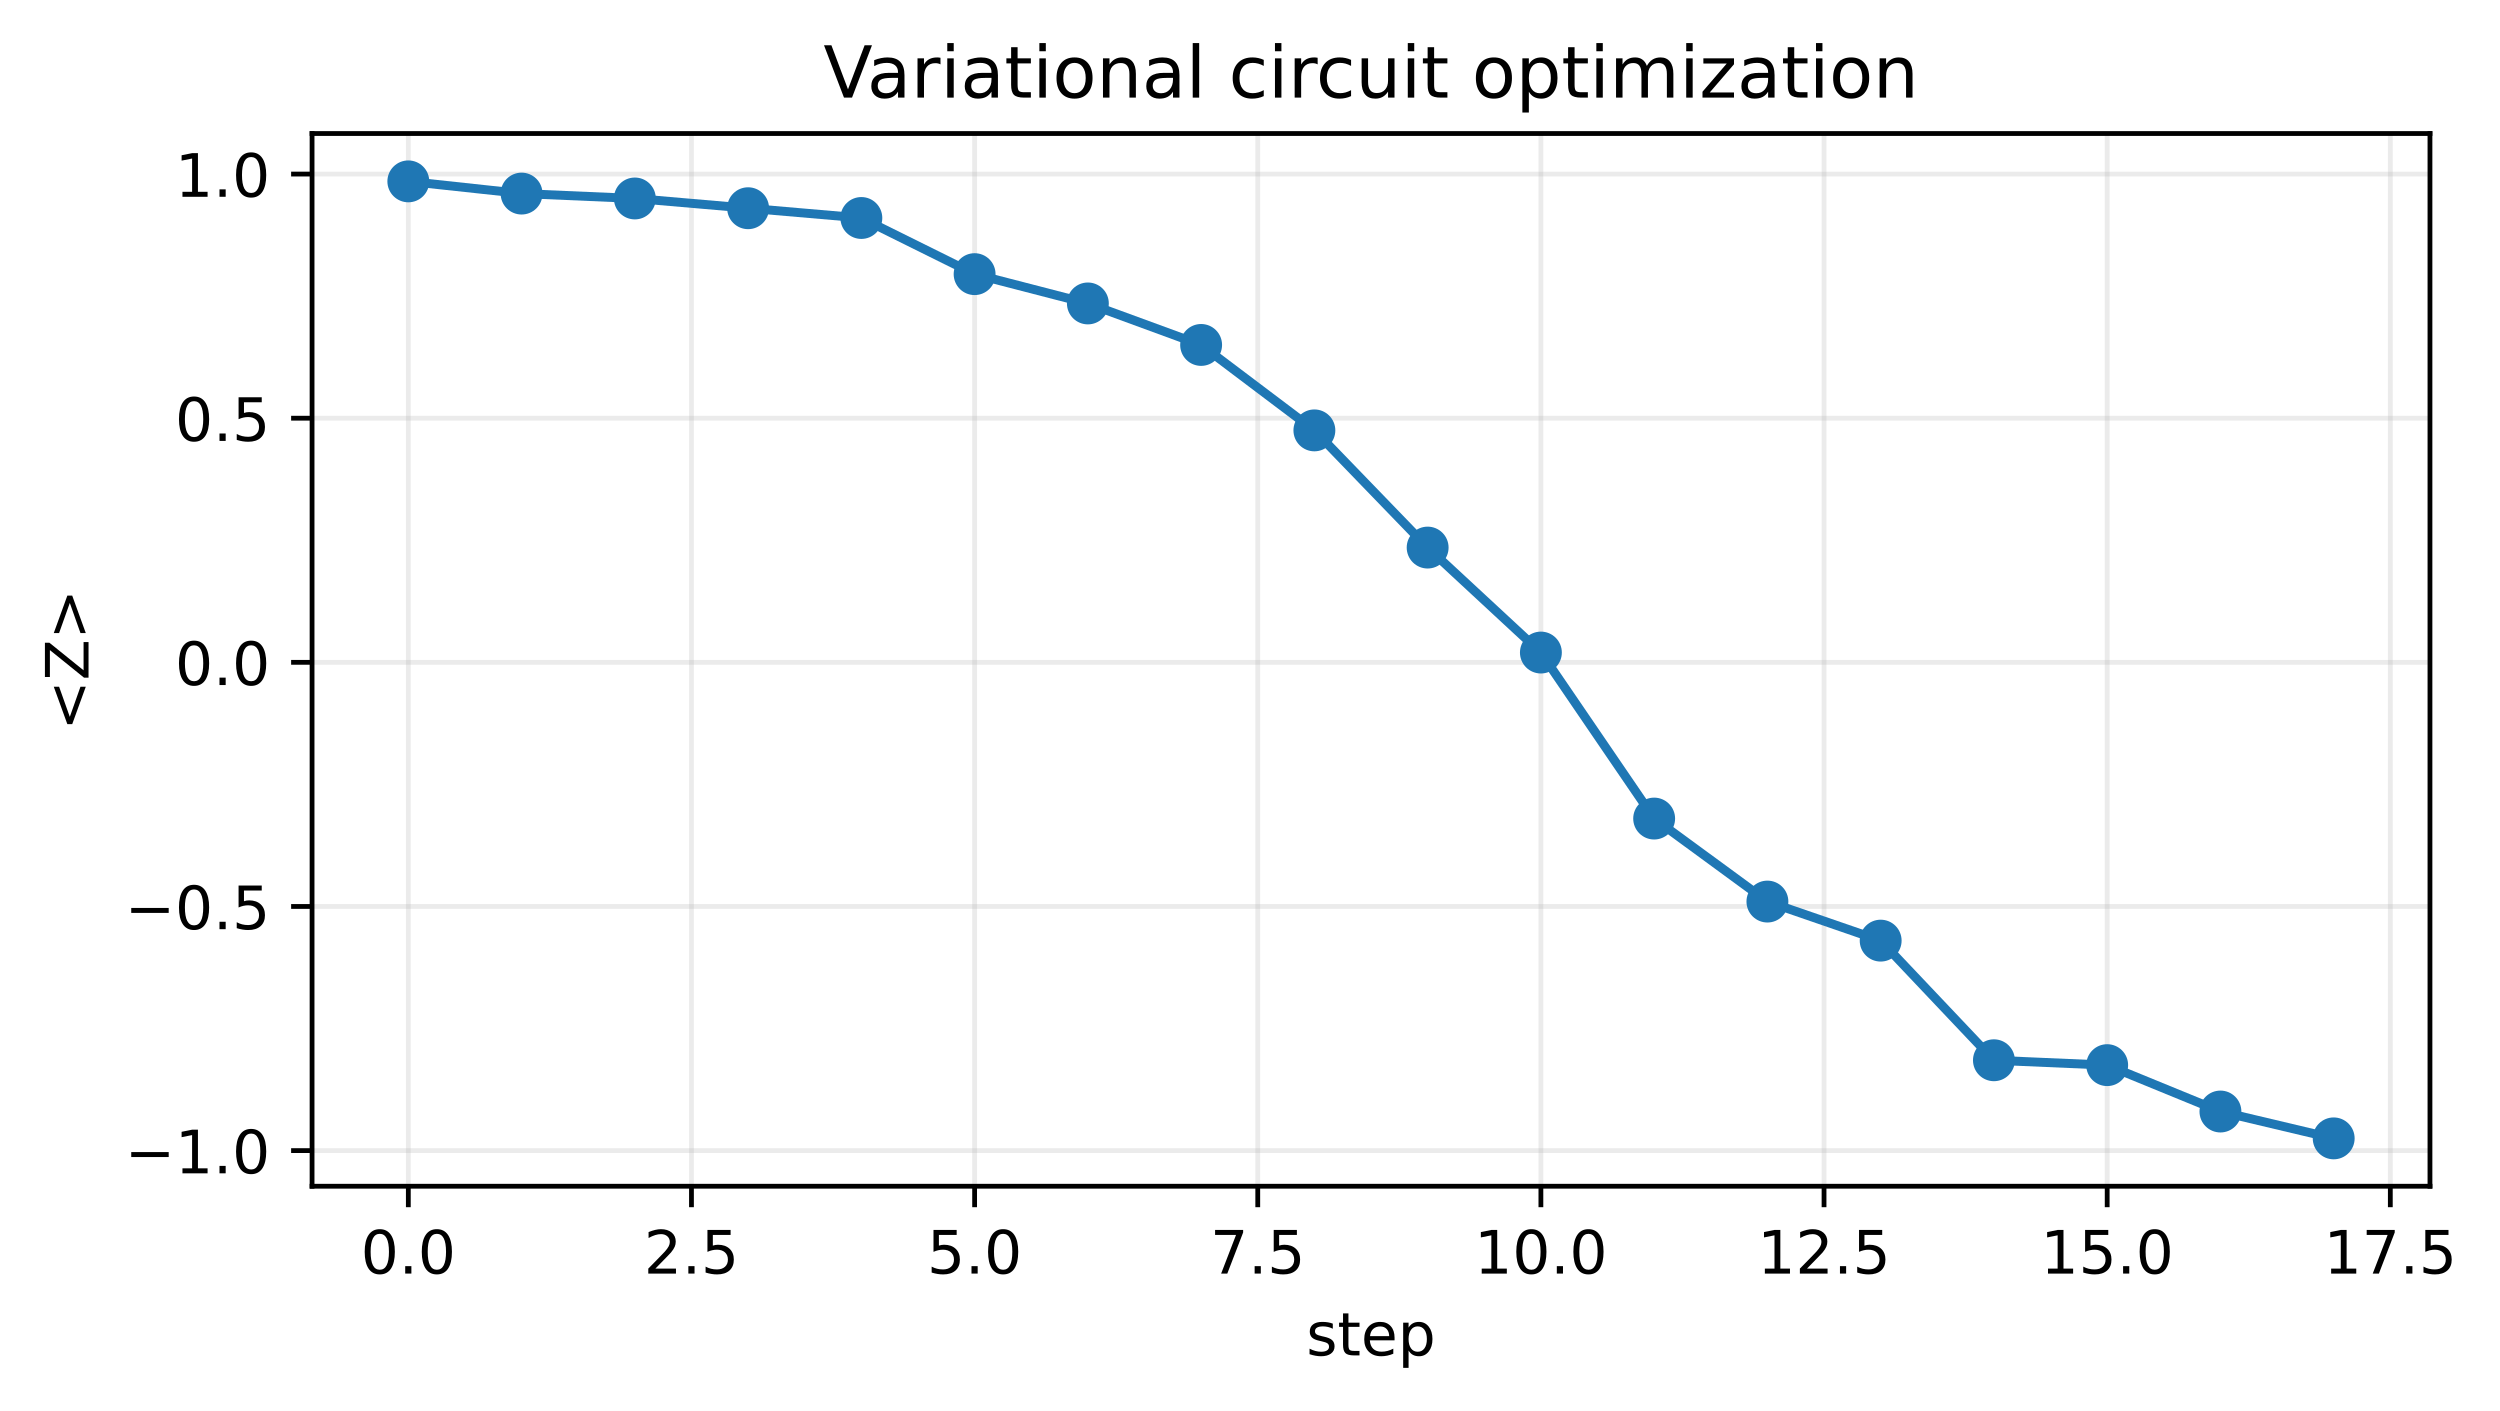
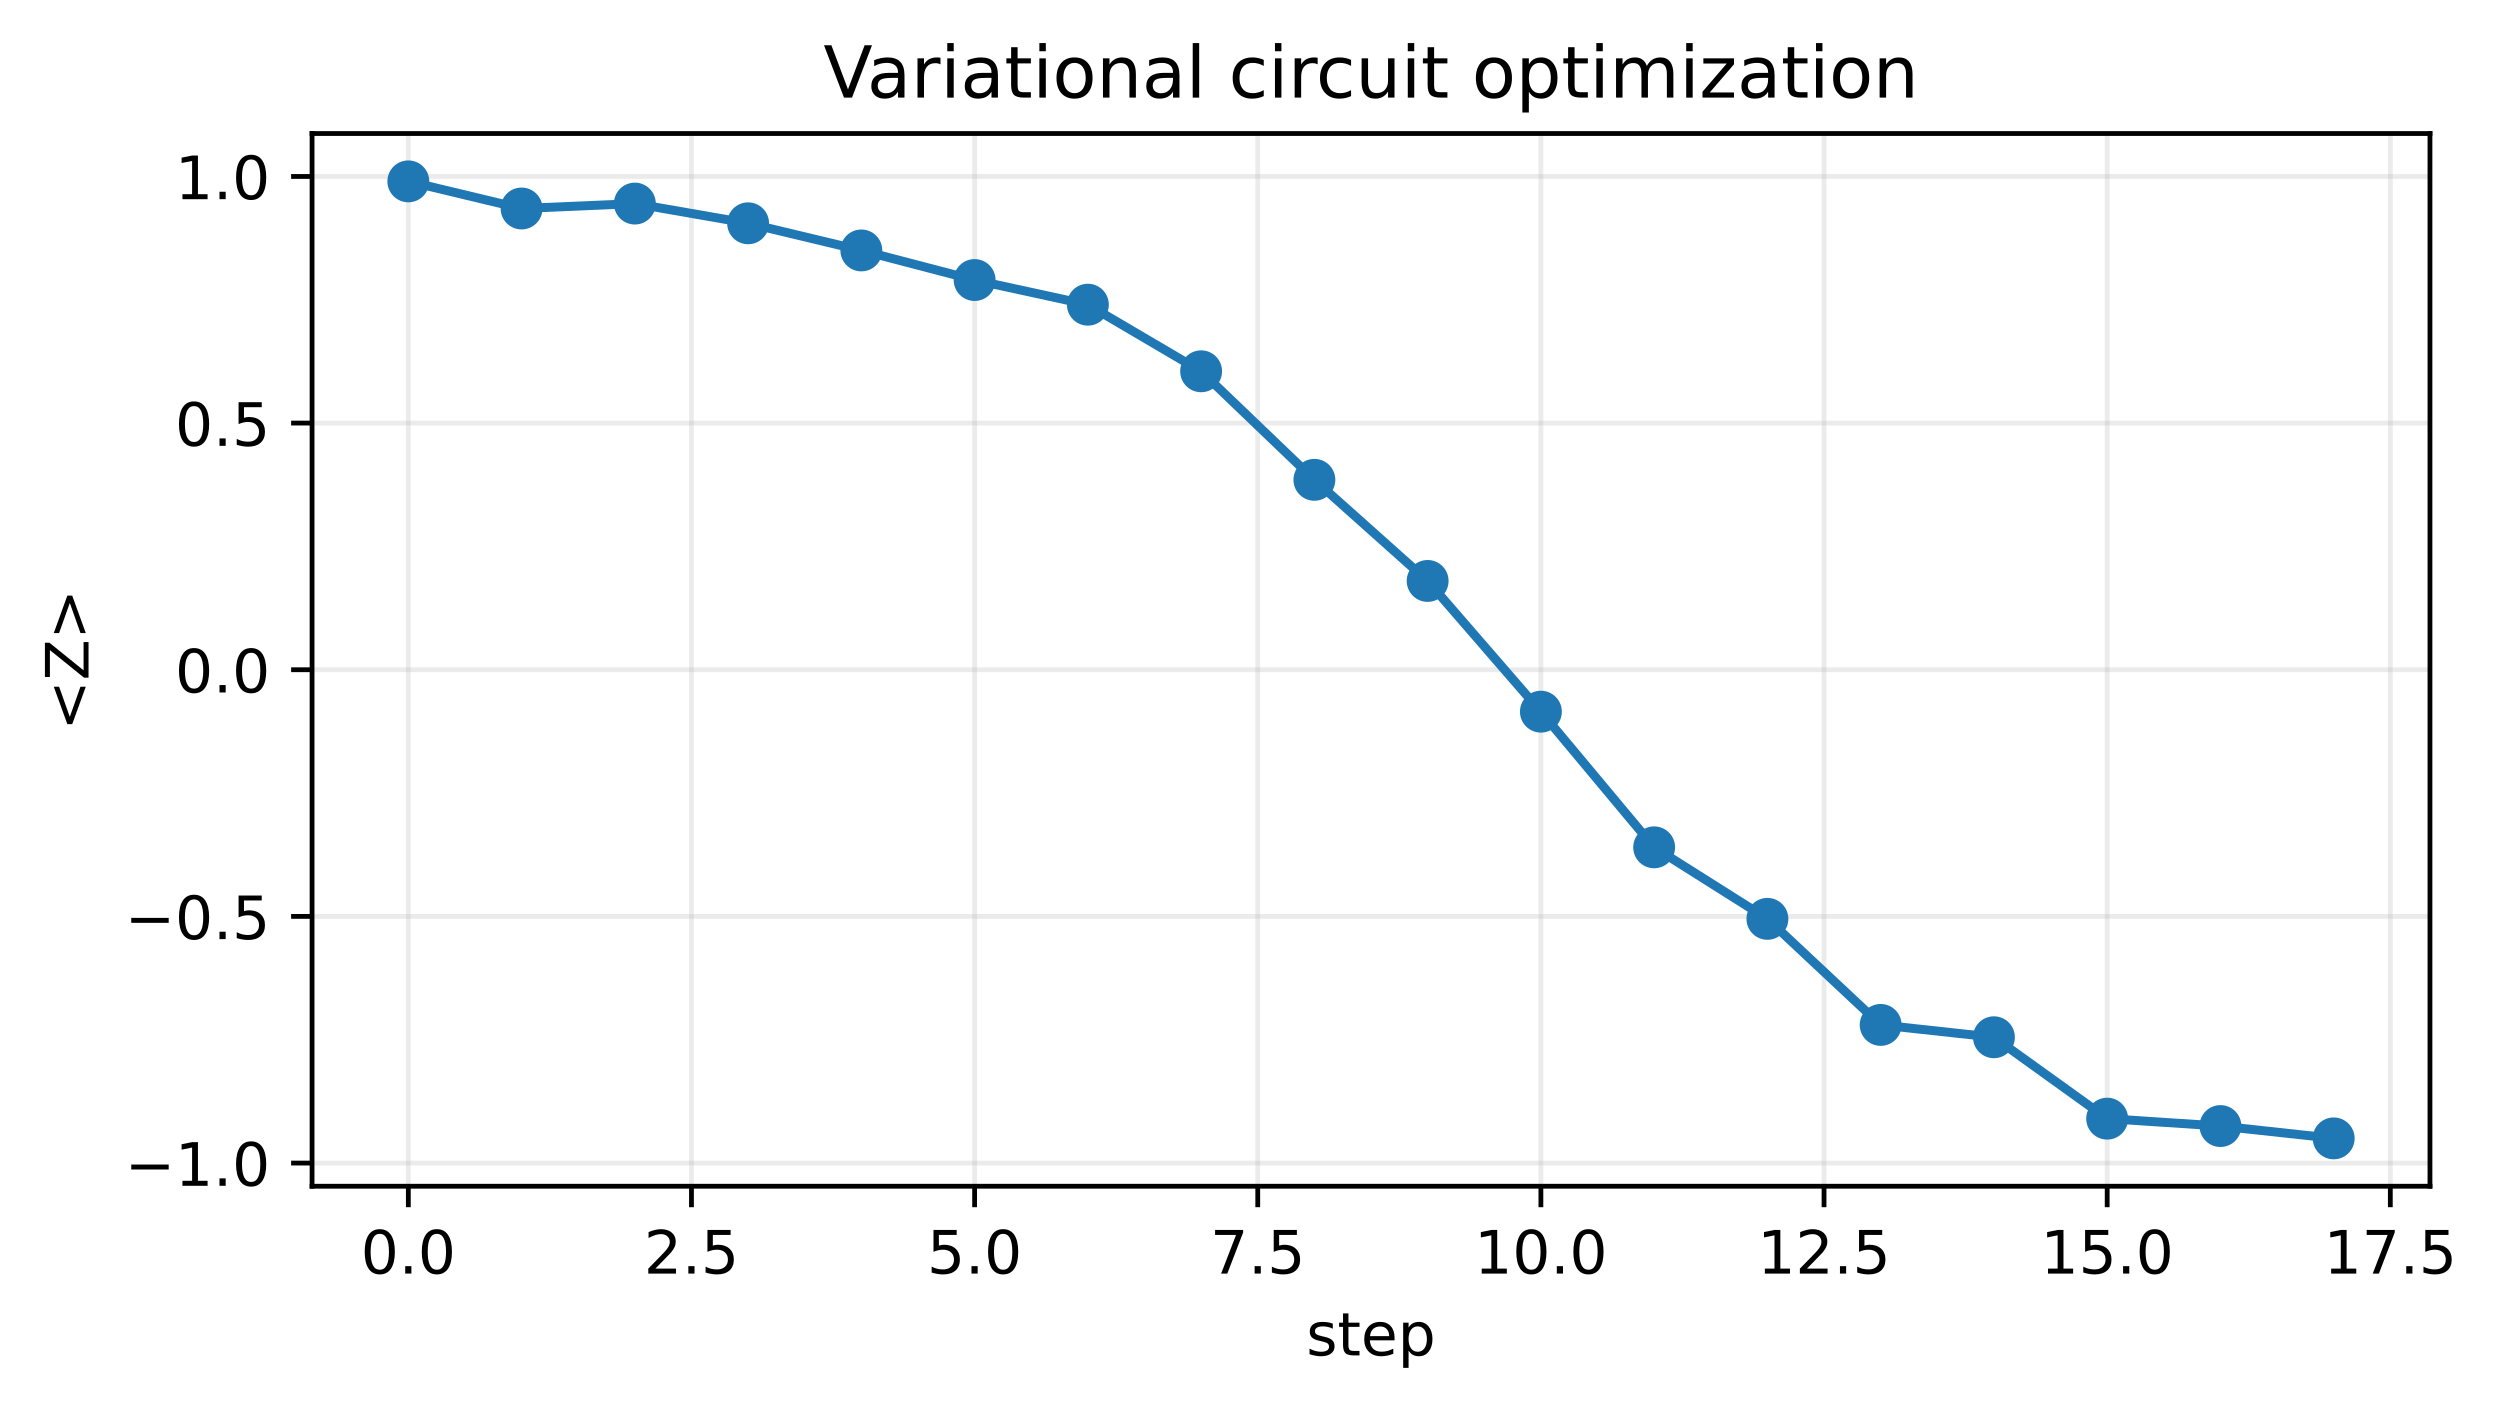
<svg xmlns="http://www.w3.org/2000/svg" xmlns:xlink="http://www.w3.org/1999/xlink" width="417.874pt" height="235.834pt" viewBox="0 0 417.874 235.834" version="1.1">
  <defs>
    <style type="text/css">*{stroke-linejoin: round; stroke-linecap: butt}</style>
  </defs>
  <g id="figure_1">
    <g id="patch_1">
      <path d="M 0 235.834  L 417.874 235.834  L 417.874 0  L 0 0  z " style="fill: #ffffff" />
    </g>
    <g id="axes_1">
      <g id="patch_2">
        <path d="M 52.161 198.278  L 406.167 198.278  L 406.167 22.318  L 52.161 22.318  z " style="fill: #ffffff" />
      </g>
      <g id="matplotlib.axis_1">
        <g id="xtick_1">
          <g id="line2d_1">
-             <path d="M 68.252 198.278  L 68.252 22.318  " clip-path="url(#pb74c970f3f)" style="fill: none; stroke: #b0b0b0; stroke-opacity: 0.25; stroke-width: 0.8; stroke-linecap: square" />
+             <path d="M 68.252 198.278  L 68.252 22.318  " clip-path="url(#pfa2abd42d2)" style="fill: none; stroke: #b0b0b0; stroke-opacity: 0.25; stroke-width: 0.8; stroke-linecap: square" />
          </g>
          <g id="line2d_2">
            <defs>
-               <path id="m44916a474c" d="M 0 0  L 0 3.5  " style="stroke: #000000; stroke-width: 0.8" />
+               <path id="m0a16dc0c19" d="M 0 0  L 0 3.5  " style="stroke: #000000; stroke-width: 0.8" />
            </defs>
            <g>
-               <use xlink:href="#m44916a474c" x="68.252" y="198.278" style="stroke: #000000; stroke-width: 0.8" />
+               <use xlink:href="#m0a16dc0c19" x="68.252" y="198.278" style="stroke: #000000; stroke-width: 0.8" />
            </g>
          </g>
          <g id="text_1">
            <g transform="translate(60.30057 212.8766) scale(0.1 -0.1)">
              <defs>
                <path id="DejaVuSans-30" d="M 2034 4250  Q 1547 4250 1301 3770  Q 1056 3291 1056 2328  Q 1056 1369 1301 889  Q 1547 409 2034 409  Q 2525 409 2770 889  Q 3016 1369 3016 2328  Q 3016 3291 2770 3770  Q 2525 4250 2034 4250  z M 2034 4750  Q 2819 4750 3233 4129  Q 3647 3509 3647 2328  Q 3647 1150 3233 529  Q 2819 -91 2034 -91  Q 1250 -91 836 529  Q 422 1150 422 2328  Q 422 3509 836 4129  Q 1250 4750 2034 4750  z " transform="scale(0.015625)" />
                <path id="DejaVuSans-2e" d="M 684 794  L 1344 794  L 1344 0  L 684 0  L 684 794  z " transform="scale(0.015625)" />
              </defs>
              <use xlink:href="#DejaVuSans-30" />
              <use xlink:href="#DejaVuSans-2e" transform="translate(63.62305 0)" />
              <use xlink:href="#DejaVuSans-30" transform="translate(95.41016 0)" />
            </g>
          </g>
        </g>
        <g id="xtick_2">
          <g id="line2d_3">
-             <path d="M 115.579 198.278  L 115.579 22.318  " clip-path="url(#pb74c970f3f)" style="fill: none; stroke: #b0b0b0; stroke-opacity: 0.25; stroke-width: 0.8; stroke-linecap: square" />
+             <path d="M 115.579 198.278  L 115.579 22.318  " clip-path="url(#pfa2abd42d2)" style="fill: none; stroke: #b0b0b0; stroke-opacity: 0.25; stroke-width: 0.8; stroke-linecap: square" />
          </g>
          <g id="line2d_4">
            <g>
-               <use xlink:href="#m44916a474c" x="115.579" y="198.278" style="stroke: #000000; stroke-width: 0.8" />
+               <use xlink:href="#m0a16dc0c19" x="115.579" y="198.278" style="stroke: #000000; stroke-width: 0.8" />
            </g>
          </g>
          <g id="text_2">
            <g transform="translate(107.6276 212.8766) scale(0.1 -0.1)">
              <defs>
                <path id="DejaVuSans-32" d="M 1228 531  L 3431 531  L 3431 0  L 469 0  L 469 531  Q 828 903 1448 1529  Q 2069 2156 2228 2338  Q 2531 2678 2651 2914  Q 2772 3150 2772 3378  Q 2772 3750 2511 3984  Q 2250 4219 1831 4219  Q 1534 4219 1204 4116  Q 875 4013 500 3803  L 500 4441  Q 881 4594 1212 4672  Q 1544 4750 1819 4750  Q 2544 4750 2975 4387  Q 3406 4025 3406 3419  Q 3406 3131 3298 2873  Q 3191 2616 2906 2266  Q 2828 2175 2409 1742  Q 1991 1309 1228 531  z " transform="scale(0.015625)" />
                <path id="DejaVuSans-35" d="M 691 4666  L 3169 4666  L 3169 4134  L 1269 4134  L 1269 2991  Q 1406 3038 1543 3061  Q 1681 3084 1819 3084  Q 2600 3084 3056 2656  Q 3513 2228 3513 1497  Q 3513 744 3044 326  Q 2575 -91 1722 -91  Q 1428 -91 1123 -41  Q 819 9 494 109  L 494 744  Q 775 591 1075 516  Q 1375 441 1709 441  Q 2250 441 2565 725  Q 2881 1009 2881 1497  Q 2881 1984 2565 2268  Q 2250 2553 1709 2553  Q 1456 2553 1204 2497  Q 953 2441 691 2322  L 691 4666  z " transform="scale(0.015625)" />
              </defs>
              <use xlink:href="#DejaVuSans-32" />
              <use xlink:href="#DejaVuSans-2e" transform="translate(63.62305 0)" />
              <use xlink:href="#DejaVuSans-35" transform="translate(95.41016 0)" />
            </g>
          </g>
        </g>
        <g id="xtick_3">
          <g id="line2d_5">
-             <path d="M 162.906 198.278  L 162.906 22.318  " clip-path="url(#pb74c970f3f)" style="fill: none; stroke: #b0b0b0; stroke-opacity: 0.25; stroke-width: 0.8; stroke-linecap: square" />
+             <path d="M 162.906 198.278  L 162.906 22.318  " clip-path="url(#pfa2abd42d2)" style="fill: none; stroke: #b0b0b0; stroke-opacity: 0.25; stroke-width: 0.8; stroke-linecap: square" />
          </g>
          <g id="line2d_6">
            <g>
-               <use xlink:href="#m44916a474c" x="162.906" y="198.278" style="stroke: #000000; stroke-width: 0.8" />
+               <use xlink:href="#m0a16dc0c19" x="162.906" y="198.278" style="stroke: #000000; stroke-width: 0.8" />
            </g>
          </g>
          <g id="text_3">
            <g transform="translate(154.9547 212.8766) scale(0.1 -0.1)">
              <use xlink:href="#DejaVuSans-35" />
              <use xlink:href="#DejaVuSans-2e" transform="translate(63.62305 0)" />
              <use xlink:href="#DejaVuSans-30" transform="translate(95.41016 0)" />
            </g>
          </g>
        </g>
        <g id="xtick_4">
          <g id="line2d_7">
-             <path d="M 210.233 198.278  L 210.233 22.318  " clip-path="url(#pb74c970f3f)" style="fill: none; stroke: #b0b0b0; stroke-opacity: 0.25; stroke-width: 0.8; stroke-linecap: square" />
+             <path d="M 210.233 198.278  L 210.233 22.318  " clip-path="url(#pfa2abd42d2)" style="fill: none; stroke: #b0b0b0; stroke-opacity: 0.25; stroke-width: 0.8; stroke-linecap: square" />
          </g>
          <g id="line2d_8">
            <g>
-               <use xlink:href="#m44916a474c" x="210.233" y="198.278" style="stroke: #000000; stroke-width: 0.8" />
+               <use xlink:href="#m0a16dc0c19" x="210.233" y="198.278" style="stroke: #000000; stroke-width: 0.8" />
            </g>
          </g>
          <g id="text_4">
            <g transform="translate(202.2817 212.8766) scale(0.1 -0.1)">
              <defs>
                <path id="DejaVuSans-37" d="M 525 4666  L 3525 4666  L 3525 4397  L 1831 0  L 1172 0  L 2766 4134  L 525 4134  L 525 4666  z " transform="scale(0.015625)" />
              </defs>
              <use xlink:href="#DejaVuSans-37" />
              <use xlink:href="#DejaVuSans-2e" transform="translate(63.62305 0)" />
              <use xlink:href="#DejaVuSans-35" transform="translate(95.41016 0)" />
            </g>
          </g>
        </g>
        <g id="xtick_5">
          <g id="line2d_9">
-             <path d="M 257.56 198.278  L 257.56 22.318  " clip-path="url(#pb74c970f3f)" style="fill: none; stroke: #b0b0b0; stroke-opacity: 0.25; stroke-width: 0.8; stroke-linecap: square" />
+             <path d="M 257.56 198.278  L 257.56 22.318  " clip-path="url(#pfa2abd42d2)" style="fill: none; stroke: #b0b0b0; stroke-opacity: 0.25; stroke-width: 0.8; stroke-linecap: square" />
          </g>
          <g id="line2d_10">
            <g>
-               <use xlink:href="#m44916a474c" x="257.56" y="198.278" style="stroke: #000000; stroke-width: 0.8" />
+               <use xlink:href="#m0a16dc0c19" x="257.56" y="198.278" style="stroke: #000000; stroke-width: 0.8" />
            </g>
          </g>
          <g id="text_5">
            <g transform="translate(246.4275 212.8766) scale(0.1 -0.1)">
              <defs>
                <path id="DejaVuSans-31" d="M 794 531  L 1825 531  L 1825 4091  L 703 3866  L 703 4441  L 1819 4666  L 2450 4666  L 2450 531  L 3481 531  L 3481 0  L 794 0  L 794 531  z " transform="scale(0.015625)" />
              </defs>
              <use xlink:href="#DejaVuSans-31" />
              <use xlink:href="#DejaVuSans-30" transform="translate(63.62305 0)" />
              <use xlink:href="#DejaVuSans-2e" transform="translate(127.2461 0)" />
              <use xlink:href="#DejaVuSans-30" transform="translate(159.0332 0)" />
            </g>
          </g>
        </g>
        <g id="xtick_6">
          <g id="line2d_11">
-             <path d="M 304.887 198.278  L 304.887 22.318  " clip-path="url(#pb74c970f3f)" style="fill: none; stroke: #b0b0b0; stroke-opacity: 0.25; stroke-width: 0.8; stroke-linecap: square" />
+             <path d="M 304.887 198.278  L 304.887 22.318  " clip-path="url(#pfa2abd42d2)" style="fill: none; stroke: #b0b0b0; stroke-opacity: 0.25; stroke-width: 0.8; stroke-linecap: square" />
          </g>
          <g id="line2d_12">
            <g>
-               <use xlink:href="#m44916a474c" x="304.887" y="198.278" style="stroke: #000000; stroke-width: 0.8" />
+               <use xlink:href="#m0a16dc0c19" x="304.887" y="198.278" style="stroke: #000000; stroke-width: 0.8" />
            </g>
          </g>
          <g id="text_6">
            <g transform="translate(293.7546 212.8766) scale(0.1 -0.1)">
              <use xlink:href="#DejaVuSans-31" />
              <use xlink:href="#DejaVuSans-32" transform="translate(63.62305 0)" />
              <use xlink:href="#DejaVuSans-2e" transform="translate(127.2461 0)" />
              <use xlink:href="#DejaVuSans-35" transform="translate(159.0332 0)" />
            </g>
          </g>
        </g>
        <g id="xtick_7">
          <g id="line2d_13">
-             <path d="M 352.214 198.278  L 352.214 22.318  " clip-path="url(#pb74c970f3f)" style="fill: none; stroke: #b0b0b0; stroke-opacity: 0.25; stroke-width: 0.8; stroke-linecap: square" />
+             <path d="M 352.214 198.278  L 352.214 22.318  " clip-path="url(#pfa2abd42d2)" style="fill: none; stroke: #b0b0b0; stroke-opacity: 0.25; stroke-width: 0.8; stroke-linecap: square" />
          </g>
          <g id="line2d_14">
            <g>
-               <use xlink:href="#m44916a474c" x="352.214" y="198.278" style="stroke: #000000; stroke-width: 0.8" />
+               <use xlink:href="#m0a16dc0c19" x="352.214" y="198.278" style="stroke: #000000; stroke-width: 0.8" />
            </g>
          </g>
          <g id="text_7">
            <g transform="translate(341.0816 212.8766) scale(0.1 -0.1)">
              <use xlink:href="#DejaVuSans-31" />
              <use xlink:href="#DejaVuSans-35" transform="translate(63.62305 0)" />
              <use xlink:href="#DejaVuSans-2e" transform="translate(127.2461 0)" />
              <use xlink:href="#DejaVuSans-30" transform="translate(159.0332 0)" />
            </g>
          </g>
        </g>
        <g id="xtick_8">
          <g id="line2d_15">
-             <path d="M 399.541 198.278  L 399.541 22.318  " clip-path="url(#pb74c970f3f)" style="fill: none; stroke: #b0b0b0; stroke-opacity: 0.25; stroke-width: 0.8; stroke-linecap: square" />
+             <path d="M 399.541 198.278  L 399.541 22.318  " clip-path="url(#pfa2abd42d2)" style="fill: none; stroke: #b0b0b0; stroke-opacity: 0.25; stroke-width: 0.8; stroke-linecap: square" />
          </g>
          <g id="line2d_16">
            <g>
-               <use xlink:href="#m44916a474c" x="399.541" y="198.278" style="stroke: #000000; stroke-width: 0.8" />
+               <use xlink:href="#m0a16dc0c19" x="399.541" y="198.278" style="stroke: #000000; stroke-width: 0.8" />
            </g>
          </g>
          <g id="text_8">
            <g transform="translate(388.4086 212.8766) scale(0.1 -0.1)">
              <use xlink:href="#DejaVuSans-31" />
              <use xlink:href="#DejaVuSans-37" transform="translate(63.62305 0)" />
              <use xlink:href="#DejaVuSans-2e" transform="translate(127.2461 0)" />
              <use xlink:href="#DejaVuSans-35" transform="translate(159.0332 0)" />
            </g>
          </g>
        </g>
        <g id="text_9">
          <g transform="translate(218.3485 226.5547) scale(0.1 -0.1)">
            <defs>
              <path id="DejaVuSans-73" d="M 2834 3397  L 2834 2853  Q 2591 2978 2328 3040  Q 2066 3103 1784 3103  Q 1356 3103 1142 2972  Q 928 2841 928 2578  Q 928 2378 1081 2264  Q 1234 2150 1697 2047  L 1894 2003  Q 2506 1872 2764 1633  Q 3022 1394 3022 966  Q 3022 478 2636 193  Q 2250 -91 1575 -91  Q 1294 -91 989 -36  Q 684 19 347 128  L 347 722  Q 666 556 975 473  Q 1284 391 1588 391  Q 1994 391 2212 530  Q 2431 669 2431 922  Q 2431 1156 2273 1281  Q 2116 1406 1581 1522  L 1381 1569  Q 847 1681 609 1914  Q 372 2147 372 2553  Q 372 3047 722 3315  Q 1072 3584 1716 3584  Q 2034 3584 2315 3537  Q 2597 3491 2834 3397  z " transform="scale(0.015625)" />
              <path id="DejaVuSans-74" d="M 1172 4494  L 1172 3500  L 2356 3500  L 2356 3053  L 1172 3053  L 1172 1153  Q 1172 725 1289 603  Q 1406 481 1766 481  L 2356 481  L 2356 0  L 1766 0  Q 1100 0 847 248  Q 594 497 594 1153  L 594 3053  L 172 3053  L 172 3500  L 594 3500  L 594 4494  L 1172 4494  z " transform="scale(0.015625)" />
              <path id="DejaVuSans-65" d="M 3597 1894  L 3597 1613  L 953 1613  Q 991 1019 1311 708  Q 1631 397 2203 397  Q 2534 397 2845 478  Q 3156 559 3463 722  L 3463 178  Q 3153 47 2828 -22  Q 2503 -91 2169 -91  Q 1331 -91 842 396  Q 353 884 353 1716  Q 353 2575 817 3079  Q 1281 3584 2069 3584  Q 2775 3584 3186 3129  Q 3597 2675 3597 1894  z M 3022 2063  Q 3016 2534 2758 2815  Q 2500 3097 2075 3097  Q 1594 3097 1305 2825  Q 1016 2553 972 2059  L 3022 2063  z " transform="scale(0.015625)" />
              <path id="DejaVuSans-70" d="M 1159 525  L 1159 -1331  L 581 -1331  L 581 3500  L 1159 3500  L 1159 2969  Q 1341 3281 1617 3432  Q 1894 3584 2278 3584  Q 2916 3584 3314 3078  Q 3713 2572 3713 1747  Q 3713 922 3314 415  Q 2916 -91 2278 -91  Q 1894 -91 1617 61  Q 1341 213 1159 525  z M 3116 1747  Q 3116 2381 2855 2742  Q 2594 3103 2138 3103  Q 1681 3103 1420 2742  Q 1159 2381 1159 1747  Q 1159 1113 1420 752  Q 1681 391 2138 391  Q 2594 391 2855 752  Q 3116 1113 3116 1747  z " transform="scale(0.015625)" />
            </defs>
            <use xlink:href="#DejaVuSans-73" />
            <use xlink:href="#DejaVuSans-74" transform="translate(52.09961 0)" />
            <use xlink:href="#DejaVuSans-65" transform="translate(91.30859 0)" />
            <use xlink:href="#DejaVuSans-70" transform="translate(152.832 0)" />
          </g>
        </g>
      </g>
      <g id="matplotlib.axis_2">
        <g id="ytick_1">
          <g id="line2d_17">
-             <path d="M 52.161 192.32  L 406.167 192.32  " clip-path="url(#pb74c970f3f)" style="fill: none; stroke: #b0b0b0; stroke-opacity: 0.25; stroke-width: 0.8; stroke-linecap: square" />
+             <path d="M 52.161 194.403  L 406.167 194.403  " clip-path="url(#pfa2abd42d2)" style="fill: none; stroke: #b0b0b0; stroke-opacity: 0.25; stroke-width: 0.8; stroke-linecap: square" />
          </g>
          <g id="line2d_18">
            <defs>
-               <path id="mbc01f40813" d="M 0 0  L -3.5 0  " style="stroke: #000000; stroke-width: 0.8" />
+               <path id="m304f2b42c7" d="M 0 0  L -3.5 0  " style="stroke: #000000; stroke-width: 0.8" />
            </defs>
            <g>
-               <use xlink:href="#mbc01f40813" x="52.161" y="192.32" style="stroke: #000000; stroke-width: 0.8" />
+               <use xlink:href="#m304f2b42c7" x="52.161" y="194.403" style="stroke: #000000; stroke-width: 0.8" />
            </g>
          </g>
          <g id="text_10">
-             <g transform="translate(20.87813 196.1195) scale(0.1 -0.1)">
+             <g transform="translate(20.87813 198.2019) scale(0.1 -0.1)">
              <defs>
                <path id="DejaVuSans-2212" d="M 678 2272  L 4684 2272  L 4684 1741  L 678 1741  L 678 2272  z " transform="scale(0.015625)" />
              </defs>
              <use xlink:href="#DejaVuSans-2212" />
              <use xlink:href="#DejaVuSans-31" transform="translate(83.78906 0)" />
              <use xlink:href="#DejaVuSans-2e" transform="translate(147.4121 0)" />
              <use xlink:href="#DejaVuSans-30" transform="translate(179.1992 0)" />
            </g>
          </g>
        </g>
        <g id="ytick_2">
          <g id="line2d_19">
-             <path d="M 52.161 151.513  L 406.167 151.513  " clip-path="url(#pb74c970f3f)" style="fill: none; stroke: #b0b0b0; stroke-opacity: 0.25; stroke-width: 0.8; stroke-linecap: square" />
+             <path d="M 52.161 153.175  L 406.167 153.175  " clip-path="url(#pfa2abd42d2)" style="fill: none; stroke: #b0b0b0; stroke-opacity: 0.25; stroke-width: 0.8; stroke-linecap: square" />
          </g>
          <g id="line2d_20">
            <g>
-               <use xlink:href="#mbc01f40813" x="52.161" y="151.513" style="stroke: #000000; stroke-width: 0.8" />
+               <use xlink:href="#m304f2b42c7" x="52.161" y="153.175" style="stroke: #000000; stroke-width: 0.8" />
            </g>
          </g>
          <g id="text_11">
-             <g transform="translate(20.87813 155.3125) scale(0.1 -0.1)">
+             <g transform="translate(20.87813 156.9742) scale(0.1 -0.1)">
              <use xlink:href="#DejaVuSans-2212" />
              <use xlink:href="#DejaVuSans-30" transform="translate(83.78906 0)" />
              <use xlink:href="#DejaVuSans-2e" transform="translate(147.4121 0)" />
              <use xlink:href="#DejaVuSans-35" transform="translate(179.1992 0)" />
            </g>
          </g>
        </g>
        <g id="ytick_3">
          <g id="line2d_21">
-             <path d="M 52.161 110.706  L 406.167 110.706  " clip-path="url(#pb74c970f3f)" style="fill: none; stroke: #b0b0b0; stroke-opacity: 0.25; stroke-width: 0.8; stroke-linecap: square" />
+             <path d="M 52.161 111.947  L 406.167 111.947  " clip-path="url(#pfa2abd42d2)" style="fill: none; stroke: #b0b0b0; stroke-opacity: 0.25; stroke-width: 0.8; stroke-linecap: square" />
          </g>
          <g id="line2d_22">
            <g>
-               <use xlink:href="#mbc01f40813" x="52.161" y="110.706" style="stroke: #000000; stroke-width: 0.8" />
+               <use xlink:href="#m304f2b42c7" x="52.161" y="111.947" style="stroke: #000000; stroke-width: 0.8" />
            </g>
          </g>
          <g id="text_12">
-             <g transform="translate(29.25781 114.5054) scale(0.1 -0.1)">
+             <g transform="translate(29.25781 115.7465) scale(0.1 -0.1)">
              <use xlink:href="#DejaVuSans-30" />
              <use xlink:href="#DejaVuSans-2e" transform="translate(63.62305 0)" />
              <use xlink:href="#DejaVuSans-30" transform="translate(95.41016 0)" />
            </g>
          </g>
        </g>
        <g id="ytick_4">
          <g id="line2d_23">
-             <path d="M 52.161 69.899  L 406.167 69.899  " clip-path="url(#pb74c970f3f)" style="fill: none; stroke: #b0b0b0; stroke-opacity: 0.25; stroke-width: 0.8; stroke-linecap: square" />
+             <path d="M 52.161 70.719  L 406.167 70.719  " clip-path="url(#pfa2abd42d2)" style="fill: none; stroke: #b0b0b0; stroke-opacity: 0.25; stroke-width: 0.8; stroke-linecap: square" />
          </g>
          <g id="line2d_24">
            <g>
-               <use xlink:href="#mbc01f40813" x="52.161" y="69.899" style="stroke: #000000; stroke-width: 0.8" />
+               <use xlink:href="#m304f2b42c7" x="52.161" y="70.719" style="stroke: #000000; stroke-width: 0.8" />
            </g>
          </g>
          <g id="text_13">
-             <g transform="translate(29.25781 73.69836) scale(0.1 -0.1)">
+             <g transform="translate(29.25781 74.51871) scale(0.1 -0.1)">
              <use xlink:href="#DejaVuSans-30" />
              <use xlink:href="#DejaVuSans-2e" transform="translate(63.62305 0)" />
              <use xlink:href="#DejaVuSans-35" transform="translate(95.41016 0)" />
            </g>
          </g>
        </g>
        <g id="ytick_5">
          <g id="line2d_25">
-             <path d="M 52.161 29.092  L 406.167 29.092  " clip-path="url(#pb74c970f3f)" style="fill: none; stroke: #b0b0b0; stroke-opacity: 0.25; stroke-width: 0.8; stroke-linecap: square" />
+             <path d="M 52.161 29.492  L 406.167 29.492  " clip-path="url(#pfa2abd42d2)" style="fill: none; stroke: #b0b0b0; stroke-opacity: 0.25; stroke-width: 0.8; stroke-linecap: square" />
          </g>
          <g id="line2d_26">
            <g>
-               <use xlink:href="#mbc01f40813" x="52.161" y="29.092" style="stroke: #000000; stroke-width: 0.8" />
+               <use xlink:href="#m304f2b42c7" x="52.161" y="29.492" style="stroke: #000000; stroke-width: 0.8" />
            </g>
          </g>
          <g id="text_14">
-             <g transform="translate(29.25781 32.89131) scale(0.1 -0.1)">
+             <g transform="translate(29.25781 33.29097) scale(0.1 -0.1)">
              <use xlink:href="#DejaVuSans-31" />
              <use xlink:href="#DejaVuSans-2e" transform="translate(63.62305 0)" />
              <use xlink:href="#DejaVuSans-30" transform="translate(95.41016 0)" />
            </g>
          </g>
        </g>
        <g id="text_15">
          <g transform="translate(14.79844 122.1028) rotate(-90) scale(0.1 -0.1)">
            <defs>
              <path id="DejaVuSans-3c" d="M 4684 3150  L 1459 2003  L 4684 863  L 4684 294  L 678 1747  L 678 2266  L 4684 3719  L 4684 3150  z " transform="scale(0.015625)" />
              <path id="DejaVuSans-5a" d="M 359 4666  L 4025 4666  L 4025 4184  L 1075 531  L 4097 531  L 4097 0  L 288 0  L 288 481  L 3238 4134  L 359 4134  L 359 4666  z " transform="scale(0.015625)" />
              <path id="DejaVuSans-3e" d="M 678 3150  L 678 3719  L 4684 2266  L 4684 1747  L 678 294  L 678 863  L 3897 2003  L 678 3150  z " transform="scale(0.015625)" />
            </defs>
            <use xlink:href="#DejaVuSans-3c" />
            <use xlink:href="#DejaVuSans-5a" transform="translate(83.78906 0)" />
            <use xlink:href="#DejaVuSans-3e" transform="translate(152.2949 0)" />
          </g>
        </g>
      </g>
      <g id="line2d_27">
-         <path d="M 68.252 30.316  L 87.183 32.357  L 106.114 33.173  L 125.045 34.805  L 143.975 36.437  L 162.906 45.823  L 181.837 50.72  L 200.768 57.657  L 219.699 71.939  L 238.63 91.527  L 257.56 109.074  L 276.491 136.823  L 295.422 150.697  L 314.353 157.226  L 333.284 177.222  L 352.214 178.038  L 371.145 185.791  L 390.076 190.28  " clip-path="url(#pb74c970f3f)" style="fill: none; stroke: #1f77b4; stroke-width: 1.5; stroke-linecap: square" />
+         <path d="M 68.252 30.316  L 87.183 34.851  L 106.114 34.027  L 125.045 37.325  L 143.975 41.86  L 162.906 46.807  L 181.837 50.93  L 200.768 62.062  L 219.699 80.202  L 238.63 97.105  L 257.56 118.956  L 276.491 141.631  L 295.422 153.587  L 314.353 171.315  L 333.284 173.377  L 352.214 186.982  L 371.145 188.219  L 390.076 190.28  " clip-path="url(#pfa2abd42d2)" style="fill: none; stroke: #1f77b4; stroke-width: 1.5; stroke-linecap: square" />
        <defs>
-           <path id="md2a366fdf5" d="M 0 3  C 0.796 3 1.559 2.684 2.121 2.121  C 2.684 1.559 3 0.796 3 0  C 3 -0.796 2.684 -1.559 2.121 -2.121  C 1.559 -2.684 0.796 -3 0 -3  C -0.796 -3 -1.559 -2.684 -2.121 -2.121  C -2.684 -1.559 -3 -0.796 -3 0  C -3 0.796 -2.684 1.559 -2.121 2.121  C -1.559 2.684 -0.796 3 0 3  z " style="stroke: #1f77b4" />
+           <path id="m64cd3e1293" d="M 0 3  C 0.796 3 1.559 2.684 2.121 2.121  C 2.684 1.559 3 0.796 3 0  C 3 -0.796 2.684 -1.559 2.121 -2.121  C 1.559 -2.684 0.796 -3 0 -3  C -0.796 -3 -1.559 -2.684 -2.121 -2.121  C -2.684 -1.559 -3 -0.796 -3 0  C -3 0.796 -2.684 1.559 -2.121 2.121  C -1.559 2.684 -0.796 3 0 3  z " style="stroke: #1f77b4" />
        </defs>
-         <g clip-path="url(#pb74c970f3f)">
-           <use xlink:href="#md2a366fdf5" x="68.252" y="30.316" style="fill: #1f77b4; stroke: #1f77b4" />
-           <use xlink:href="#md2a366fdf5" x="87.183" y="32.357" style="fill: #1f77b4; stroke: #1f77b4" />
-           <use xlink:href="#md2a366fdf5" x="106.114" y="33.173" style="fill: #1f77b4; stroke: #1f77b4" />
-           <use xlink:href="#md2a366fdf5" x="125.045" y="34.805" style="fill: #1f77b4; stroke: #1f77b4" />
-           <use xlink:href="#md2a366fdf5" x="143.975" y="36.437" style="fill: #1f77b4; stroke: #1f77b4" />
-           <use xlink:href="#md2a366fdf5" x="162.906" y="45.823" style="fill: #1f77b4; stroke: #1f77b4" />
-           <use xlink:href="#md2a366fdf5" x="181.837" y="50.72" style="fill: #1f77b4; stroke: #1f77b4" />
-           <use xlink:href="#md2a366fdf5" x="200.768" y="57.657" style="fill: #1f77b4; stroke: #1f77b4" />
-           <use xlink:href="#md2a366fdf5" x="219.699" y="71.939" style="fill: #1f77b4; stroke: #1f77b4" />
-           <use xlink:href="#md2a366fdf5" x="238.63" y="91.527" style="fill: #1f77b4; stroke: #1f77b4" />
-           <use xlink:href="#md2a366fdf5" x="257.56" y="109.074" style="fill: #1f77b4; stroke: #1f77b4" />
-           <use xlink:href="#md2a366fdf5" x="276.491" y="136.823" style="fill: #1f77b4; stroke: #1f77b4" />
-           <use xlink:href="#md2a366fdf5" x="295.422" y="150.697" style="fill: #1f77b4; stroke: #1f77b4" />
-           <use xlink:href="#md2a366fdf5" x="314.353" y="157.226" style="fill: #1f77b4; stroke: #1f77b4" />
-           <use xlink:href="#md2a366fdf5" x="333.284" y="177.222" style="fill: #1f77b4; stroke: #1f77b4" />
-           <use xlink:href="#md2a366fdf5" x="352.214" y="178.038" style="fill: #1f77b4; stroke: #1f77b4" />
-           <use xlink:href="#md2a366fdf5" x="371.145" y="185.791" style="fill: #1f77b4; stroke: #1f77b4" />
-           <use xlink:href="#md2a366fdf5" x="390.076" y="190.28" style="fill: #1f77b4; stroke: #1f77b4" />
+         <g clip-path="url(#pfa2abd42d2)">
+           <use xlink:href="#m64cd3e1293" x="68.252" y="30.316" style="fill: #1f77b4; stroke: #1f77b4" />
+           <use xlink:href="#m64cd3e1293" x="87.183" y="34.851" style="fill: #1f77b4; stroke: #1f77b4" />
+           <use xlink:href="#m64cd3e1293" x="106.114" y="34.027" style="fill: #1f77b4; stroke: #1f77b4" />
+           <use xlink:href="#m64cd3e1293" x="125.045" y="37.325" style="fill: #1f77b4; stroke: #1f77b4" />
+           <use xlink:href="#m64cd3e1293" x="143.975" y="41.86" style="fill: #1f77b4; stroke: #1f77b4" />
+           <use xlink:href="#m64cd3e1293" x="162.906" y="46.807" style="fill: #1f77b4; stroke: #1f77b4" />
+           <use xlink:href="#m64cd3e1293" x="181.837" y="50.93" style="fill: #1f77b4; stroke: #1f77b4" />
+           <use xlink:href="#m64cd3e1293" x="200.768" y="62.062" style="fill: #1f77b4; stroke: #1f77b4" />
+           <use xlink:href="#m64cd3e1293" x="219.699" y="80.202" style="fill: #1f77b4; stroke: #1f77b4" />
+           <use xlink:href="#m64cd3e1293" x="238.63" y="97.105" style="fill: #1f77b4; stroke: #1f77b4" />
+           <use xlink:href="#m64cd3e1293" x="257.56" y="118.956" style="fill: #1f77b4; stroke: #1f77b4" />
+           <use xlink:href="#m64cd3e1293" x="276.491" y="141.631" style="fill: #1f77b4; stroke: #1f77b4" />
+           <use xlink:href="#m64cd3e1293" x="295.422" y="153.587" style="fill: #1f77b4; stroke: #1f77b4" />
+           <use xlink:href="#m64cd3e1293" x="314.353" y="171.315" style="fill: #1f77b4; stroke: #1f77b4" />
+           <use xlink:href="#m64cd3e1293" x="333.284" y="173.377" style="fill: #1f77b4; stroke: #1f77b4" />
+           <use xlink:href="#m64cd3e1293" x="352.214" y="186.982" style="fill: #1f77b4; stroke: #1f77b4" />
+           <use xlink:href="#m64cd3e1293" x="371.145" y="188.219" style="fill: #1f77b4; stroke: #1f77b4" />
+           <use xlink:href="#m64cd3e1293" x="390.076" y="190.28" style="fill: #1f77b4; stroke: #1f77b4" />
        </g>
      </g>
      <g id="patch_3">
        <path d="M 52.161 198.278  L 52.161 22.318  " style="fill: none; stroke: #000000; stroke-width: 0.8; stroke-linejoin: miter; stroke-linecap: square" />
      </g>
      <g id="patch_4">
        <path d="M 406.167 198.278  L 406.167 22.318  " style="fill: none; stroke: #000000; stroke-width: 0.8; stroke-linejoin: miter; stroke-linecap: square" />
      </g>
      <g id="patch_5">
        <path d="M 52.161 198.278  L 406.167 198.278  " style="fill: none; stroke: #000000; stroke-width: 0.8; stroke-linejoin: miter; stroke-linecap: square" />
      </g>
      <g id="patch_6">
        <path d="M 52.161 22.318  L 406.167 22.318  " style="fill: none; stroke: #000000; stroke-width: 0.8; stroke-linejoin: miter; stroke-linecap: square" />
      </g>
      <g id="text_16">
        <g transform="translate(137.6397 16.31812) scale(0.12 -0.12)">
          <defs>
            <path id="DejaVuSans-56" d="M 1831 0  L 50 4666  L 709 4666  L 2188 738  L 3669 4666  L 4325 4666  L 2547 0  L 1831 0  z " transform="scale(0.015625)" />
            <path id="DejaVuSans-61" d="M 2194 1759  Q 1497 1759 1228 1600  Q 959 1441 959 1056  Q 959 750 1161 570  Q 1363 391 1709 391  Q 2188 391 2477 730  Q 2766 1069 2766 1631  L 2766 1759  L 2194 1759  z M 3341 1997  L 3341 0  L 2766 0  L 2766 531  Q 2569 213 2275 61  Q 1981 -91 1556 -91  Q 1019 -91 701 211  Q 384 513 384 1019  Q 384 1609 779 1909  Q 1175 2209 1959 2209  L 2766 2209  L 2766 2266  Q 2766 2663 2505 2880  Q 2244 3097 1772 3097  Q 1472 3097 1187 3025  Q 903 2953 641 2809  L 641 3341  Q 956 3463 1253 3523  Q 1550 3584 1831 3584  Q 2591 3584 2966 3190  Q 3341 2797 3341 1997  z " transform="scale(0.015625)" />
            <path id="DejaVuSans-72" d="M 2631 2963  Q 2534 3019 2420 3045  Q 2306 3072 2169 3072  Q 1681 3072 1420 2755  Q 1159 2438 1159 1844  L 1159 0  L 581 0  L 581 3500  L 1159 3500  L 1159 2956  Q 1341 3275 1631 3429  Q 1922 3584 2338 3584  Q 2397 3584 2469 3576  Q 2541 3569 2628 3553  L 2631 2963  z " transform="scale(0.015625)" />
            <path id="DejaVuSans-69" d="M 603 3500  L 1178 3500  L 1178 0  L 603 0  L 603 3500  z M 603 4863  L 1178 4863  L 1178 4134  L 603 4134  L 603 4863  z " transform="scale(0.015625)" />
            <path id="DejaVuSans-6f" d="M 1959 3097  Q 1497 3097 1228 2736  Q 959 2375 959 1747  Q 959 1119 1226 758  Q 1494 397 1959 397  Q 2419 397 2687 759  Q 2956 1122 2956 1747  Q 2956 2369 2687 2733  Q 2419 3097 1959 3097  z M 1959 3584  Q 2709 3584 3137 3096  Q 3566 2609 3566 1747  Q 3566 888 3137 398  Q 2709 -91 1959 -91  Q 1206 -91 779 398  Q 353 888 353 1747  Q 353 2609 779 3096  Q 1206 3584 1959 3584  z " transform="scale(0.015625)" />
            <path id="DejaVuSans-6e" d="M 3513 2113  L 3513 0  L 2938 0  L 2938 2094  Q 2938 2591 2744 2837  Q 2550 3084 2163 3084  Q 1697 3084 1428 2787  Q 1159 2491 1159 1978  L 1159 0  L 581 0  L 581 3500  L 1159 3500  L 1159 2956  Q 1366 3272 1645 3428  Q 1925 3584 2291 3584  Q 2894 3584 3203 3211  Q 3513 2838 3513 2113  z " transform="scale(0.015625)" />
            <path id="DejaVuSans-6c" d="M 603 4863  L 1178 4863  L 1178 0  L 603 0  L 603 4863  z " transform="scale(0.015625)" />
            <path id="DejaVuSans-20" transform="scale(0.015625)" />
            <path id="DejaVuSans-63" d="M 3122 3366  L 3122 2828  Q 2878 2963 2633 3030  Q 2388 3097 2138 3097  Q 1578 3097 1268 2742  Q 959 2388 959 1747  Q 959 1106 1268 751  Q 1578 397 2138 397  Q 2388 397 2633 464  Q 2878 531 3122 666  L 3122 134  Q 2881 22 2623 -34  Q 2366 -91 2075 -91  Q 1284 -91 818 406  Q 353 903 353 1747  Q 353 2603 823 3093  Q 1294 3584 2113 3584  Q 2378 3584 2631 3529  Q 2884 3475 3122 3366  z " transform="scale(0.015625)" />
            <path id="DejaVuSans-75" d="M 544 1381  L 544 3500  L 1119 3500  L 1119 1403  Q 1119 906 1312 657  Q 1506 409 1894 409  Q 2359 409 2629 706  Q 2900 1003 2900 1516  L 2900 3500  L 3475 3500  L 3475 0  L 2900 0  L 2900 538  Q 2691 219 2414 64  Q 2138 -91 1772 -91  Q 1169 -91 856 284  Q 544 659 544 1381  z M 1991 3584  L 1991 3584  z " transform="scale(0.015625)" />
            <path id="DejaVuSans-6d" d="M 3328 2828  Q 3544 3216 3844 3400  Q 4144 3584 4550 3584  Q 5097 3584 5394 3201  Q 5691 2819 5691 2113  L 5691 0  L 5113 0  L 5113 2094  Q 5113 2597 4934 2840  Q 4756 3084 4391 3084  Q 3944 3084 3684 2787  Q 3425 2491 3425 1978  L 3425 0  L 2847 0  L 2847 2094  Q 2847 2600 2669 2842  Q 2491 3084 2119 3084  Q 1678 3084 1418 2786  Q 1159 2488 1159 1978  L 1159 0  L 581 0  L 581 3500  L 1159 3500  L 1159 2956  Q 1356 3278 1631 3431  Q 1906 3584 2284 3584  Q 2666 3584 2933 3390  Q 3200 3197 3328 2828  z " transform="scale(0.015625)" />
            <path id="DejaVuSans-7a" d="M 353 3500  L 3084 3500  L 3084 2975  L 922 459  L 3084 459  L 3084 0  L 275 0  L 275 525  L 2438 3041  L 353 3041  L 353 3500  z " transform="scale(0.015625)" />
          </defs>
          <use xlink:href="#DejaVuSans-56" />
          <use xlink:href="#DejaVuSans-61" transform="translate(60.6582 0)" />
          <use xlink:href="#DejaVuSans-72" transform="translate(121.9375 0)" />
          <use xlink:href="#DejaVuSans-69" transform="translate(163.0508 0)" />
          <use xlink:href="#DejaVuSans-61" transform="translate(190.834 0)" />
          <use xlink:href="#DejaVuSans-74" transform="translate(252.1133 0)" />
          <use xlink:href="#DejaVuSans-69" transform="translate(291.3223 0)" />
          <use xlink:href="#DejaVuSans-6f" transform="translate(319.1055 0)" />
          <use xlink:href="#DejaVuSans-6e" transform="translate(380.2871 0)" />
          <use xlink:href="#DejaVuSans-61" transform="translate(443.666 0)" />
          <use xlink:href="#DejaVuSans-6c" transform="translate(504.9453 0)" />
          <use xlink:href="#DejaVuSans-20" transform="translate(532.7285 0)" />
          <use xlink:href="#DejaVuSans-63" transform="translate(564.5156 0)" />
          <use xlink:href="#DejaVuSans-69" transform="translate(619.4961 0)" />
          <use xlink:href="#DejaVuSans-72" transform="translate(647.2793 0)" />
          <use xlink:href="#DejaVuSans-63" transform="translate(686.1426 0)" />
          <use xlink:href="#DejaVuSans-75" transform="translate(741.123 0)" />
          <use xlink:href="#DejaVuSans-69" transform="translate(804.502 0)" />
          <use xlink:href="#DejaVuSans-74" transform="translate(832.2852 0)" />
          <use xlink:href="#DejaVuSans-20" transform="translate(871.4941 0)" />
          <use xlink:href="#DejaVuSans-6f" transform="translate(903.2812 0)" />
          <use xlink:href="#DejaVuSans-70" transform="translate(964.4629 0)" />
          <use xlink:href="#DejaVuSans-74" transform="translate(1027.939 0)" />
          <use xlink:href="#DejaVuSans-69" transform="translate(1067.148 0)" />
          <use xlink:href="#DejaVuSans-6d" transform="translate(1094.932 0)" />
          <use xlink:href="#DejaVuSans-69" transform="translate(1192.344 0)" />
          <use xlink:href="#DejaVuSans-7a" transform="translate(1220.127 0)" />
          <use xlink:href="#DejaVuSans-61" transform="translate(1272.617 0)" />
          <use xlink:href="#DejaVuSans-74" transform="translate(1333.896 0)" />
          <use xlink:href="#DejaVuSans-69" transform="translate(1373.105 0)" />
          <use xlink:href="#DejaVuSans-6f" transform="translate(1400.889 0)" />
          <use xlink:href="#DejaVuSans-6e" transform="translate(1462.07 0)" />
        </g>
      </g>
    </g>
  </g>
  <defs>
-     <clipPath id="pb74c970f3f">
+     <clipPath id="pfa2abd42d2">
      <rect x="52.161" y="22.318" width="354.006" height="175.96" />
    </clipPath>
  </defs>
</svg>
